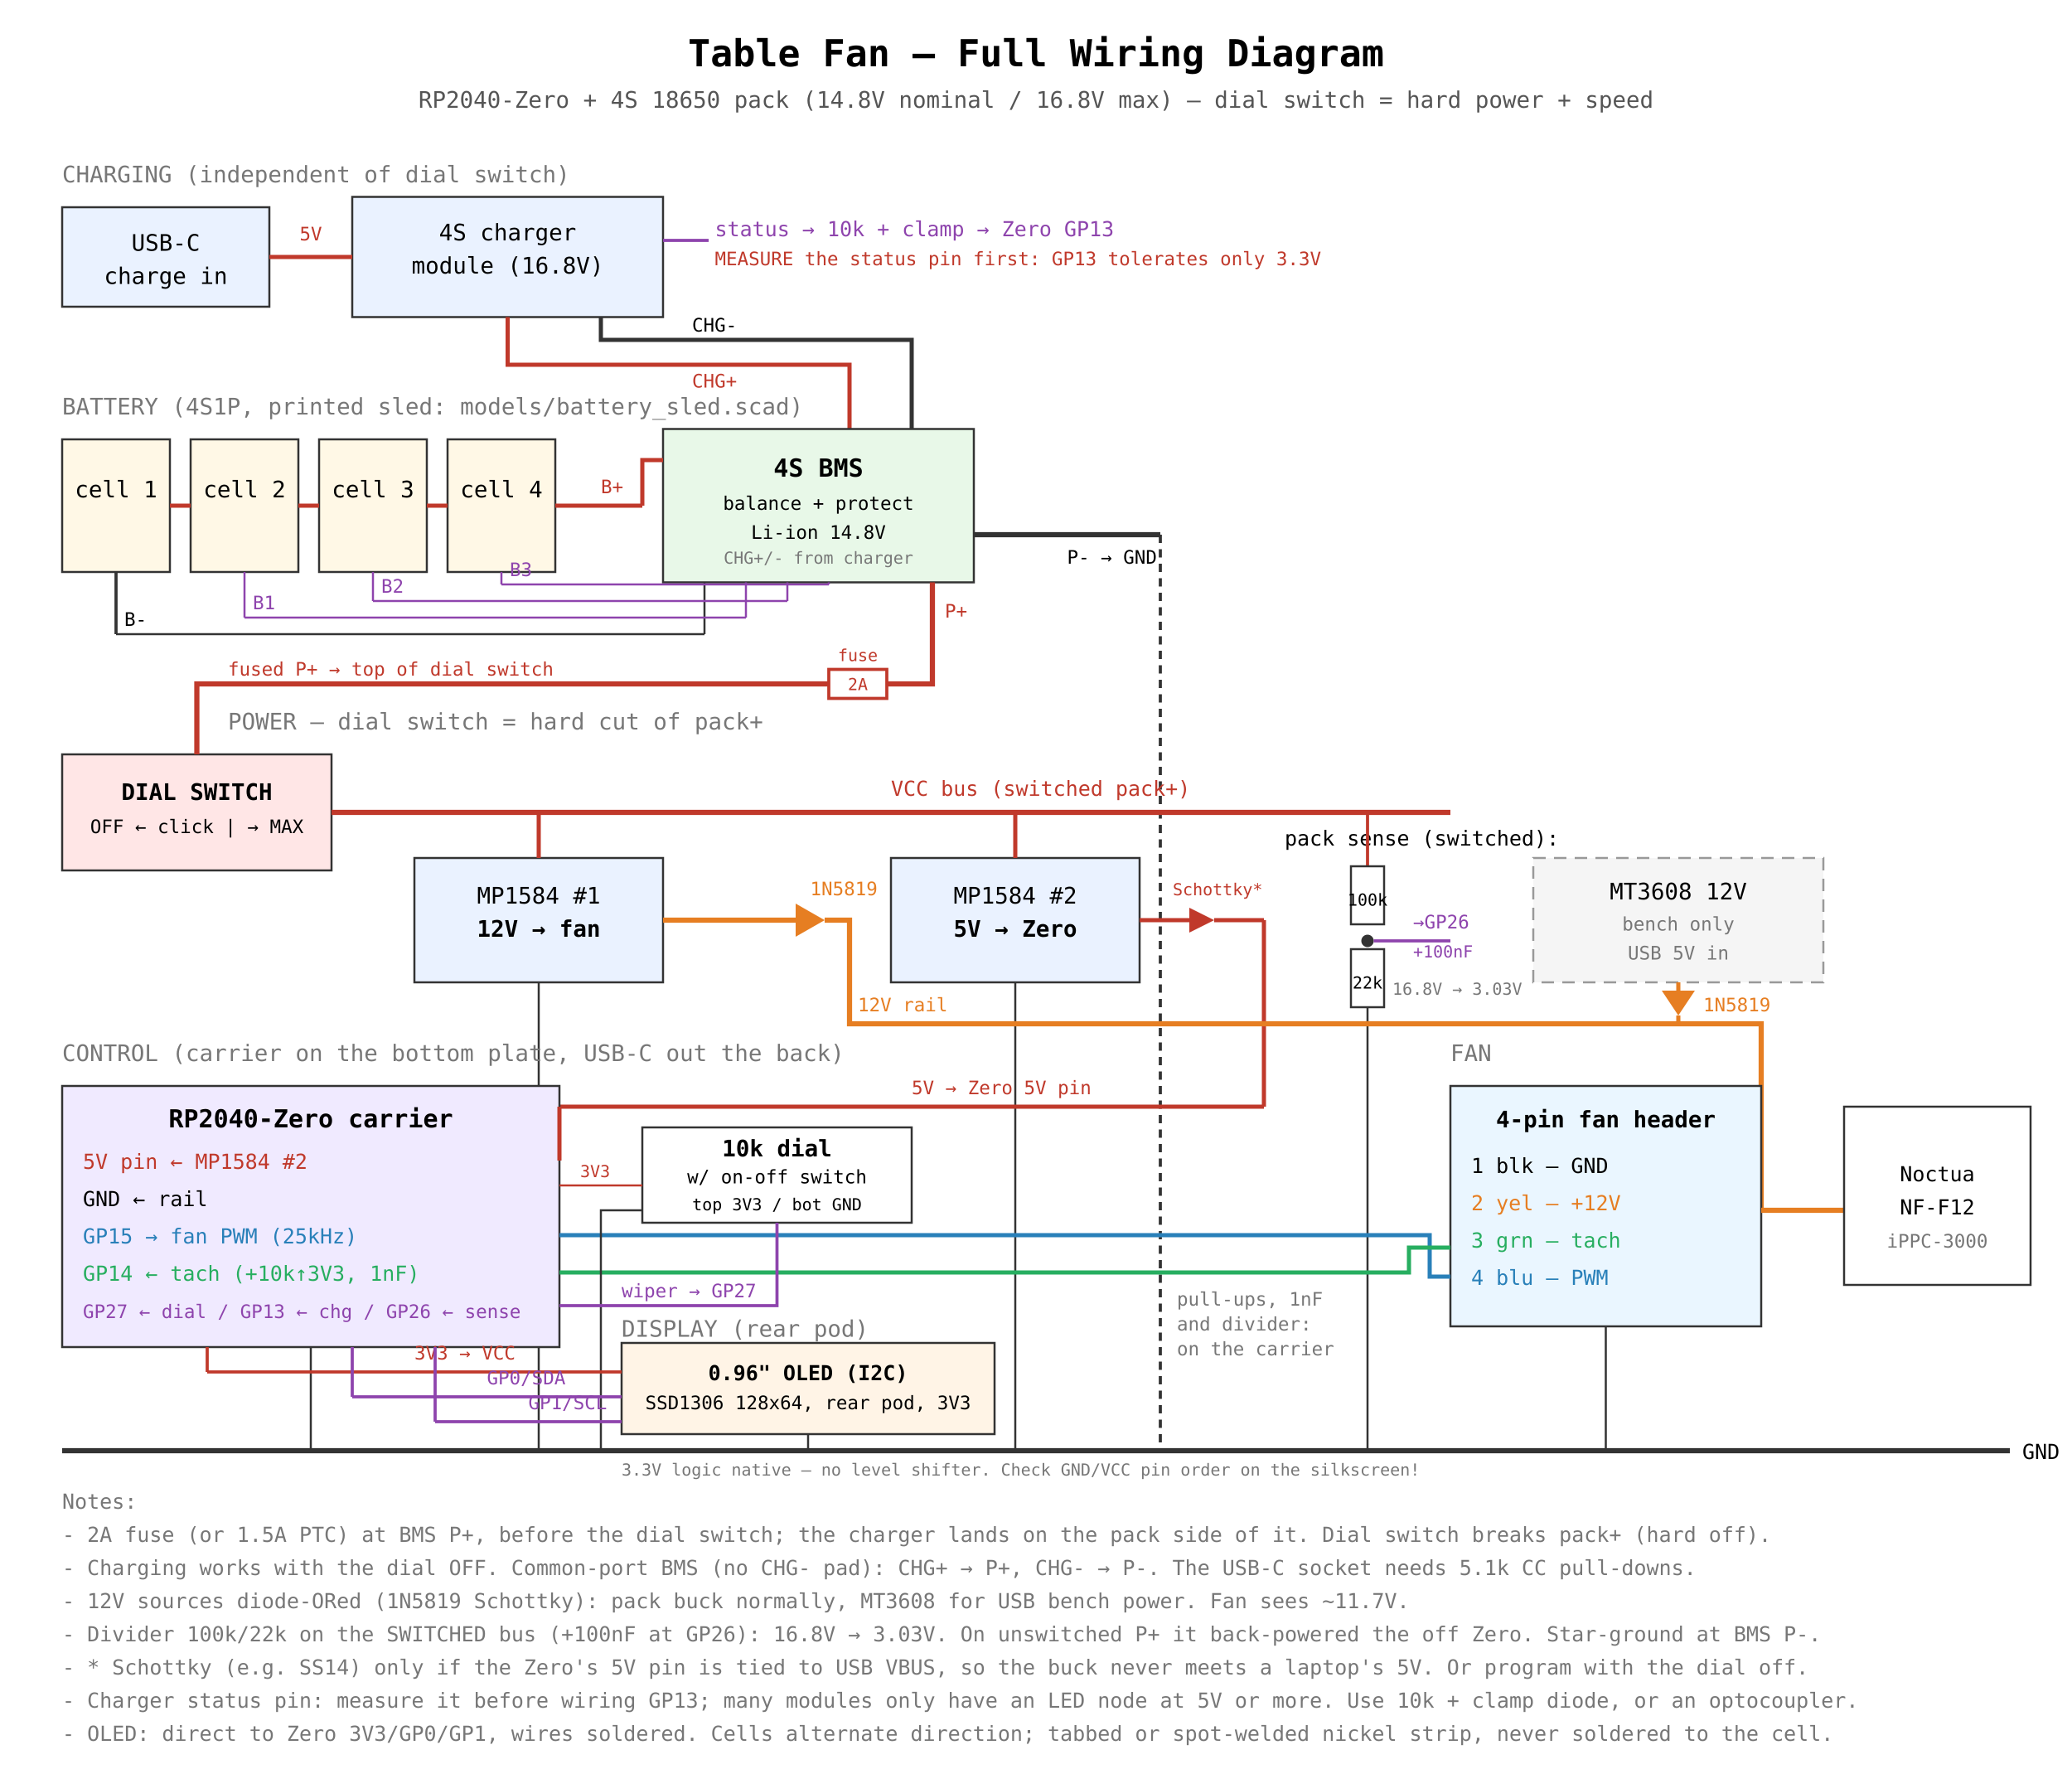
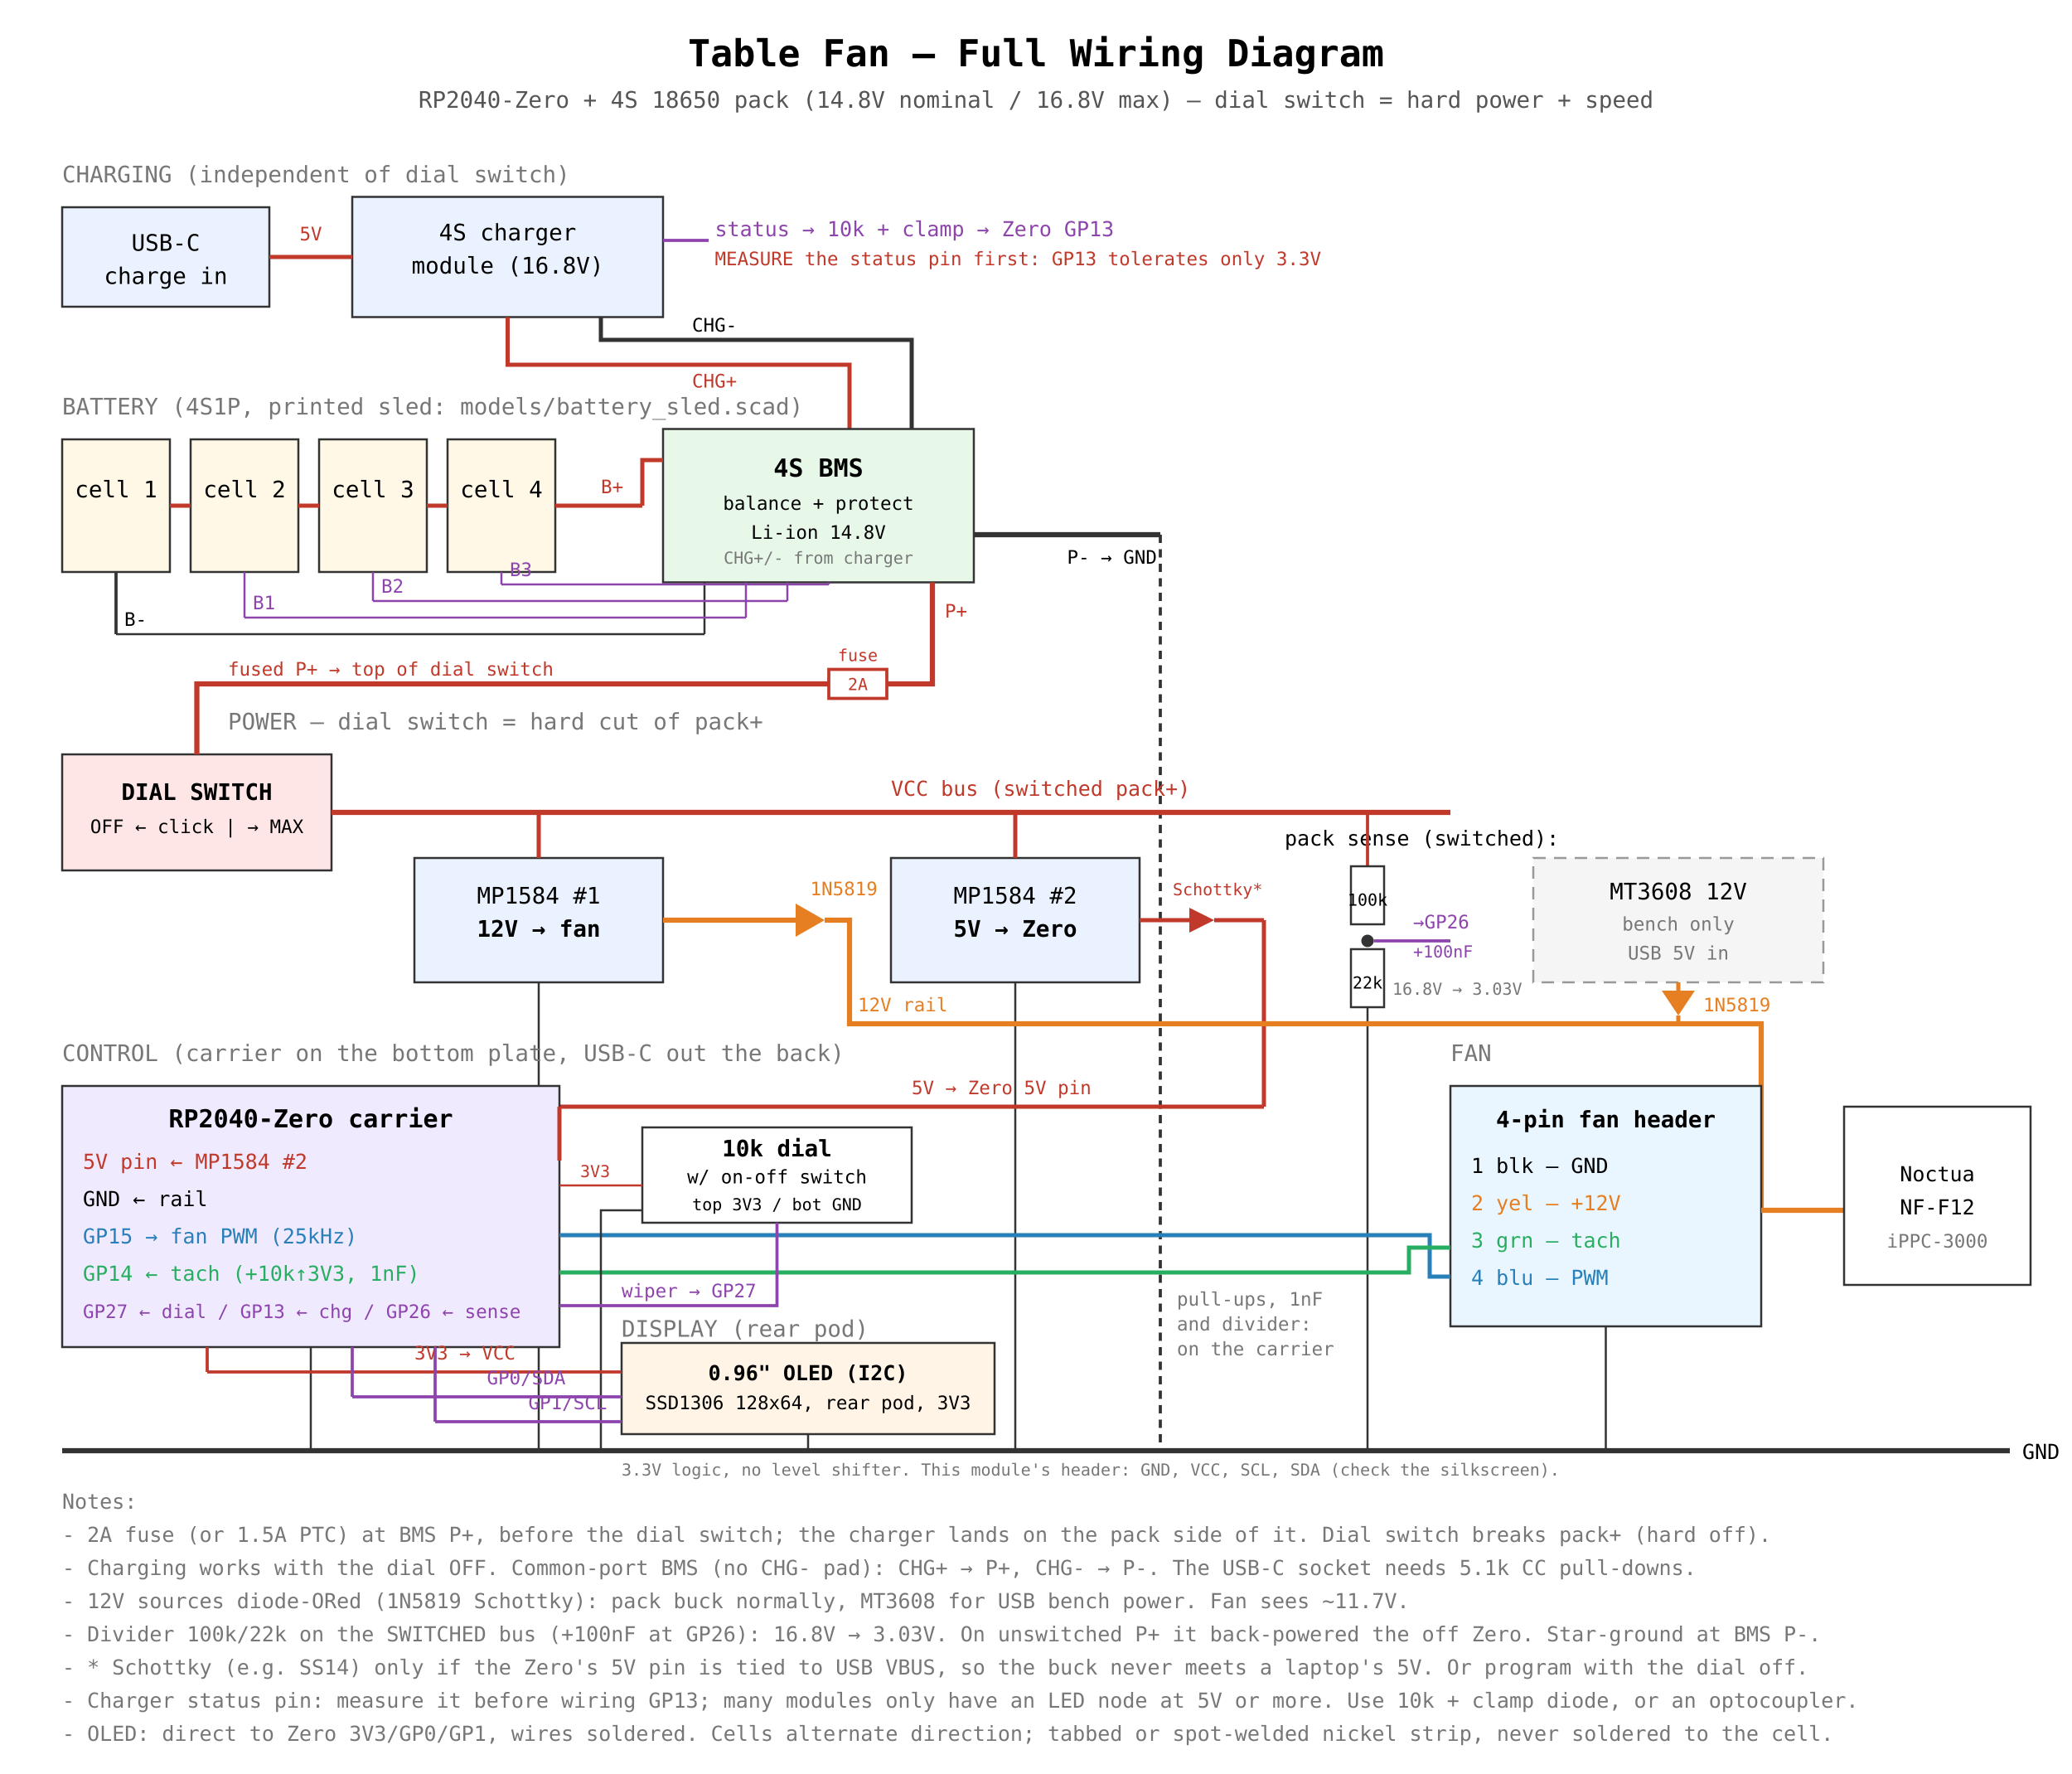
<svg xmlns="http://www.w3.org/2000/svg" viewBox="0 0 1000 856" font-family="monospace" font-size="12">
  <rect x="0" y="0" width="1000" height="856" fill="#ffffff" />
  <text x="500" y="32" text-anchor="middle" font-size="18" font-weight="bold">Table Fan — Full Wiring Diagram</text>
  <text x="500" y="52" text-anchor="middle" font-size="11" fill="#555">RP2040-Zero + 4S 18650 pack (14.8V nominal / 16.8V max) — dial switch = hard power + speed</text>
  <text x="30" y="88" font-size="11" fill="#777">CHARGING (independent of dial switch)</text>
  <rect x="30" y="100" width="100" height="48" fill="#eaf2ff" stroke="#333" />
  <text x="80" y="121" text-anchor="middle" font-size="11">USB-C</text>
  <text x="80" y="137" text-anchor="middle" font-size="11">charge in</text>
  <rect x="170" y="95" width="150" height="58" fill="#eaf2ff" stroke="#333" />
  <text x="245" y="116" text-anchor="middle" font-size="11">4S charger</text>
  <text x="245" y="132" text-anchor="middle" font-size="11">module (16.8V)</text>
  <line x1="130" y1="124" x2="170" y2="124" stroke="#c0392b" stroke-width="2" />
  <text x="150" y="116" text-anchor="middle" font-size="9" fill="#c0392b">5V</text>
  <polyline points="245,153 245,176 410,176 410,207" fill="none" stroke="#c0392b" stroke-width="2" />
  <polyline points="290,153 290,164 440,164 440,207" fill="none" stroke="#333" stroke-width="2" />
  <text x="334" y="187" font-size="9" fill="#c0392b">CHG+</text>
  <text x="334" y="160" font-size="9">CHG-</text>
  <text x="345" y="114" font-size="10" fill="#8e44ad">status → 10k + clamp → Zero GP13</text>
  <text x="345" y="128" font-size="9" fill="#c0392b">MEASURE the status pin first: GP13 tolerates only 3.3V</text>
  <line x1="320" y1="116" x2="342" y2="116" stroke="#8e44ad" stroke-width="1.5" />
  <text x="30" y="200" font-size="11" fill="#777">BATTERY (4S1P, printed sled: models/battery_sled.scad)</text>
  <g font-size="11">
    <rect x="30" y="212" width="52" height="64" fill="#fff8e6" stroke="#333" />
    <text x="56" y="240" text-anchor="middle">cell 1</text>
    <rect x="92" y="212" width="52" height="64" fill="#fff8e6" stroke="#333" />
    <text x="118" y="240" text-anchor="middle">cell 2</text>
    <rect x="154" y="212" width="52" height="64" fill="#fff8e6" stroke="#333" />
    <text x="180" y="240" text-anchor="middle">cell 3</text>
    <rect x="216" y="212" width="52" height="64" fill="#fff8e6" stroke="#333" />
    <text x="242" y="240" text-anchor="middle">cell 4</text>
  </g>
  <line x1="82" y1="244" x2="92" y2="244" stroke="#c0392b" stroke-width="2" />
  <line x1="144" y1="244" x2="154" y2="244" stroke="#c0392b" stroke-width="2" />
  <line x1="206" y1="244" x2="216" y2="244" stroke="#c0392b" stroke-width="2" />
  <rect x="320" y="207" width="150" height="74" fill="#e8f8e8" stroke="#333" />
  <text x="395" y="230" text-anchor="middle" font-size="12" font-weight="bold">4S BMS</text>
  <text x="395" y="246" text-anchor="middle" font-size="9">balance + protect</text>
  <text x="395" y="260" text-anchor="middle" font-size="9">Li-ion 14.8V</text>
  <line x1="56" y1="276" x2="56" y2="306" stroke="#333" stroke-width="1.5" />
  <line x1="56" y1="306" x2="340" y2="306" stroke="#333" stroke-width="1" />
  <line x1="340" y1="281" x2="340" y2="306" stroke="#333" stroke-width="1" />
  <text x="60" y="302" font-size="9">B-</text>
  <line x1="118" y1="276" x2="118" y2="298" stroke="#8e44ad" stroke-width="1" />
  <line x1="118" y1="298" x2="360" y2="298" stroke="#8e44ad" stroke-width="1" />
  <line x1="360" y1="281" x2="360" y2="298" stroke="#8e44ad" stroke-width="1" />
  <text x="122" y="294" font-size="9" fill="#8e44ad">B1</text>
  <line x1="180" y1="276" x2="180" y2="290" stroke="#8e44ad" stroke-width="1" />
  <line x1="180" y1="290" x2="380" y2="290" stroke="#8e44ad" stroke-width="1" />
  <line x1="380" y1="281" x2="380" y2="290" stroke="#8e44ad" stroke-width="1" />
  <text x="184" y="286" font-size="9" fill="#8e44ad">B2</text>
  <line x1="242" y1="276" x2="242" y2="282" stroke="#8e44ad" stroke-width="1" />
  <line x1="242" y1="282" x2="400" y2="282" stroke="#8e44ad" stroke-width="1" />
  <line x1="400" y1="281" x2="400" y2="282" stroke="#8e44ad" stroke-width="1" />
  <text x="246" y="278" font-size="9" fill="#8e44ad">B3</text>
  <line x1="268" y1="244" x2="310" y2="244" stroke="#c0392b" stroke-width="2" />
  <polyline points="310,244 310,222 320,222" fill="none" stroke="#c0392b" stroke-width="2" />
  <text x="290" y="238" font-size="9" fill="#c0392b">B+</text>
  <text x="395" y="272" text-anchor="middle" font-size="8" fill="#777">CHG+/- from charger</text>
  <polyline points="450,281 450,330 428,330" fill="none" stroke="#c0392b" stroke-width="2.5" />
  <text x="456" y="298" font-size="9" fill="#c0392b">P+</text>
  <rect x="400" y="323" width="28" height="14" fill="#fff" stroke="#c0392b" stroke-width="1.5" />
  <text x="414" y="333" text-anchor="middle" font-size="8" fill="#c0392b">2A</text>
  <text x="414" y="319" text-anchor="middle" font-size="8" fill="#c0392b">fuse</text>
  <line x1="470" y1="258" x2="560" y2="258" stroke="#333" stroke-width="2.5" />
  <text x="515" y="272" font-size="9">P- → GND</text>
  <line x1="560" y1="258" x2="560" y2="700" stroke="#333" stroke-width="1.5" stroke-dasharray="4,3" />
  <text x="110" y="352" font-size="11" fill="#777">POWER — dial switch = hard cut of pack+</text>
  <rect x="30" y="364" width="130" height="56" fill="#ffe6e6" stroke="#333" />
  <text x="95" y="386" text-anchor="middle" font-size="11" font-weight="bold">DIAL SWITCH</text>
  <text x="95" y="402" text-anchor="middle" font-size="9">OFF ← click | → MAX</text>
  <polyline points="400,330 95,330 95,364" fill="none" stroke="#c0392b" stroke-width="2.5" />
  <text x="110" y="326" font-size="9" fill="#c0392b">fused P+ → top of dial switch</text>
  <line x1="160" y1="392" x2="700" y2="392" stroke="#c0392b" stroke-width="2.5" />
  <text x="430" y="384" font-size="10" fill="#c0392b">VCC bus (switched pack+)</text>
  <rect x="200" y="414" width="120" height="60" fill="#eaf2ff" stroke="#333" />
  <text x="260" y="436" text-anchor="middle" font-size="11">MP1584 #1</text>
  <text x="260" y="452" text-anchor="middle" font-size="11" font-weight="bold">12V → fan</text>
  <line x1="260" y1="392" x2="260" y2="414" stroke="#c0392b" stroke-width="2" />
  <line x1="260" y1="474" x2="260" y2="700" stroke="#333" stroke-width="1" />
  <line x1="320" y1="444" x2="384" y2="444" stroke="#e67e22" stroke-width="2.5" />
  <polygon points="384,436 398,444 384,452" fill="#e67e22" />
  <text x="391" y="432" font-size="9" fill="#e67e22">1N5819</text>
  <rect x="430" y="414" width="120" height="60" fill="#eaf2ff" stroke="#333" />
  <text x="490" y="436" text-anchor="middle" font-size="11">MP1584 #2</text>
  <text x="490" y="452" text-anchor="middle" font-size="11" font-weight="bold">5V → Zero</text>
  <line x1="490" y1="392" x2="490" y2="414" stroke="#c0392b" stroke-width="2" />
  <line x1="490" y1="474" x2="490" y2="700" stroke="#333" stroke-width="1" />
  <line x1="550" y1="444" x2="574" y2="444" stroke="#c0392b" stroke-width="2" />
  <polygon points="574,438 586,444 574,450" fill="#c0392b" />
  <text x="566" y="432" font-size="8" fill="#c0392b">Schottky*</text>
  <line x1="586" y1="444" x2="610" y2="444" stroke="#c0392b" stroke-width="2" />
  <line x1="610" y1="444" x2="610" y2="534" stroke="#c0392b" stroke-width="2" />
  <line x1="610" y1="534" x2="270" y2="534" stroke="#c0392b" stroke-width="2" />
  <text x="440" y="528" font-size="9" fill="#c0392b">5V → Zero 5V pin</text>
  <text x="620" y="408" font-size="10">pack sense (switched):</text>
  <line x1="660" y1="392" x2="660" y2="418" stroke="#c0392b" stroke-width="1.5" />
  <rect x="652" y="418" width="16" height="28" fill="#fff" stroke="#333" />
  <text x="660" y="437" font-size="8" text-anchor="middle">100k</text>
  <circle cx="660" cy="454" r="3" fill="#333" />
  <rect x="652" y="458" width="16" height="28" fill="#fff" stroke="#333" />
  <text x="660" y="477" font-size="8" text-anchor="middle">22k</text>
  <line x1="660" y1="486" x2="660" y2="700" stroke="#333" stroke-width="1" />
  <line x1="663" y1="454" x2="700" y2="454" stroke="#8e44ad" stroke-width="1.5" />
  <text x="682" y="448" font-size="9" fill="#8e44ad">→GP26</text>
  <text x="682" y="462" font-size="8" fill="#8e44ad">+100nF</text>
  <text x="672" y="480" font-size="8" fill="#777">16.8V → 3.03V</text>
  <rect x="740" y="414" width="140" height="60" fill="#f5f5f5" stroke="#999" stroke-dasharray="6,4" />
  <text x="810" y="434" text-anchor="middle" font-size="11">MT3608 12V</text>
  <text x="810" y="449" text-anchor="middle" font-size="9" fill="#777">bench only</text>
  <text x="810" y="463" text-anchor="middle" font-size="9" fill="#777">USB 5V in</text>
  <line x1="810" y1="474" x2="810" y2="494" stroke="#e67e22" stroke-width="2" stroke-dasharray="5,3" />
  <polygon points="802,478 818,478 810,490" fill="#e67e22" />
  <text x="822" y="488" font-size="9" fill="#e67e22">1N5819</text>
  <polyline points="398,444 410,444 410,494 850,494 850,584" fill="none" stroke="#e67e22" stroke-width="2.5" />
  <text x="414" y="488" font-size="9" fill="#e67e22">12V rail</text>
  <text x="700" y="512" font-size="11" fill="#777">FAN</text>
  <rect x="700" y="524" width="150" height="116" fill="#eaf6ff" stroke="#333" />
  <text x="775" y="544" text-anchor="middle" font-size="11" font-weight="bold">4-pin fan header</text>
  <text x="710" y="566" font-size="10">1 blk — GND</text>
  <text x="710" y="584" font-size="10" fill="#e67e22">2 yel — +12V</text>
  <text x="710" y="602" font-size="10" fill="#27ae60">3 grn — tach</text>
  <text x="710" y="620" font-size="10" fill="#2980b9">4 blu — PWM</text>
  <line x1="850" y1="584" x2="890" y2="584" stroke="#e67e22" stroke-width="2.5" />
  <line x1="775" y1="640" x2="775" y2="700" stroke="#333" stroke-width="1" />
  <rect x="890" y="534" width="90" height="86" fill="#fff" stroke="#333" />
  <text x="935" y="570" text-anchor="middle" font-size="10">Noctua</text>
  <text x="935" y="586" text-anchor="middle" font-size="10">NF-F12</text>
  <text x="935" y="602" text-anchor="middle" font-size="9" fill="#777">iPPC-3000</text>
  <text x="30" y="512" font-size="11" fill="#777">CONTROL (carrier on the bottom plate, USB-C out the back)</text>
  <rect x="30" y="524" width="240" height="126" fill="#f0eaff" stroke="#333" />
  <text x="150" y="544" text-anchor="middle" font-size="12" font-weight="bold">RP2040-Zero carrier</text>
  <text x="40" y="564" font-size="10" fill="#c0392b">5V pin ← MP1584 #2</text>
  <line x1="270" y1="534" x2="270" y2="560" stroke="#c0392b" stroke-width="2" />
  <text x="40" y="582" font-size="10">GND ← rail</text>
  <line x1="150" y1="650" x2="150" y2="700" stroke="#333" stroke-width="1" />
  <text x="40" y="600" font-size="10" fill="#2980b9">GP15 → fan PWM (25kHz)</text>
  <polyline points="270,596 690,596 690,616 700,616" fill="none" stroke="#2980b9" stroke-width="2" />
  <text x="40" y="618" font-size="10" fill="#27ae60">GP14 ← tach (+10k↑3V3, 1nF)</text>
  <polyline points="270,614 680,614 680,602 700,602" fill="none" stroke="#27ae60" stroke-width="2" />
  <text x="40" y="636" font-size="9" fill="#8e44ad">GP27 ← dial / GP13 ← chg / GP26 ← sense</text>
  <rect x="310" y="544" width="130" height="46" fill="#fff" stroke="#333" />
  <text x="375" y="558" text-anchor="middle" font-size="11" font-weight="bold">10k dial</text>
  <text x="375" y="571" text-anchor="middle" font-size="9">w/ on-off switch</text>
  <text x="375" y="584" text-anchor="middle" font-size="8">top 3V3 / bot GND</text>
  <line x1="270" y1="572" x2="310" y2="572" stroke="#c0392b" stroke-width="1" />
  <text x="280" y="568" font-size="8" fill="#c0392b">3V3</text>
  <polyline points="310,584 290,584 290,700" fill="none" stroke="#333" stroke-width="1" />
  <polyline points="375,590 375,630 270,630" fill="none" stroke="#8e44ad" stroke-width="1.5" />
  <text x="300" y="626" font-size="9" fill="#8e44ad">wiper → GP27</text>
  <text x="568" y="630" font-size="9" fill="#777">pull-ups, 1nF</text>
  <text x="568" y="642" font-size="9" fill="#777">and divider:</text>
  <text x="568" y="654" font-size="9" fill="#777">on the carrier</text>
  <text x="300" y="645" font-size="11" fill="#777">DISPLAY (rear pod)</text>
  <rect x="300" y="648" width="180" height="44" fill="#fff4e6" stroke="#333" />
  <text x="390" y="666" text-anchor="middle" font-size="10" font-weight="bold">0.96" OLED (I2C)</text>
  <text x="390" y="680" text-anchor="middle" font-size="9">SSD1306 128x64, rear pod, 3V3</text>
  <line x1="100" y1="650" x2="100" y2="662" stroke="#c0392b" stroke-width="1.5" />
  <line x1="100" y1="662" x2="300" y2="662" stroke="#c0392b" stroke-width="1.5" />
  <text x="200" y="656" font-size="9" fill="#c0392b">3V3 → VCC</text>
  <line x1="170" y1="650" x2="170" y2="674" stroke="#8e44ad" stroke-width="1.5" />
  <line x1="170" y1="674" x2="300" y2="674" stroke="#8e44ad" stroke-width="1.5" />
  <text x="235" y="668" font-size="9" fill="#8e44ad">GP0/SDA</text>
  <line x1="210" y1="650" x2="210" y2="686" stroke="#8e44ad" stroke-width="1.5" />
  <line x1="210" y1="686" x2="300" y2="686" stroke="#8e44ad" stroke-width="1.5" />
  <text x="255" y="680" font-size="9" fill="#8e44ad">GP1/SCL</text>
  <line x1="390" y1="692" x2="390" y2="700" stroke="#333" stroke-width="1" />
-   <text x="300" y="712" font-size="8" fill="#777">3.3V logic native — no level shifter. Check GND/VCC pin order on the silkscreen!</text>
+   <text x="300" y="712" font-size="8" fill="#777">3.3V logic, no level shifter. This module's header: GND, VCC, SCL, SDA (check the silkscreen).</text>
  <line x1="30" y1="700" x2="970" y2="700" stroke="#333" stroke-width="2.5" />
  <text x="976" y="704" font-size="10">GND</text>
  <text x="30" y="728" font-size="10" fill="#777">Notes:</text>
  <text x="30" y="744" font-size="10" fill="#777">- 2A fuse (or 1.5A PTC) at BMS P+, before the dial switch; the charger lands on the pack side of it. Dial switch breaks pack+ (hard off).</text>
  <text x="30" y="760" font-size="10" fill="#777">- Charging works with the dial OFF. Common-port BMS (no CHG- pad): CHG+ → P+, CHG- → P-. The USB-C socket needs 5.1k CC pull-downs.</text>
  <text x="30" y="776" font-size="10" fill="#777">- 12V sources diode-ORed (1N5819 Schottky): pack buck normally, MT3608 for USB bench power. Fan sees ~11.7V.</text>
  <text x="30" y="792" font-size="10" fill="#777">- Divider 100k/22k on the SWITCHED bus (+100nF at GP26): 16.8V → 3.03V. On unswitched P+ it back-powered the off Zero. Star-ground at BMS P-.</text>
  <text x="30" y="808" font-size="10" fill="#777">- * Schottky (e.g. SS14) only if the Zero's 5V pin is tied to USB VBUS, so the buck never meets a laptop's 5V. Or program with the dial off.</text>
  <text x="30" y="824" font-size="10" fill="#777">- Charger status pin: measure it before wiring GP13; many modules only have an LED node at 5V or more. Use 10k + clamp diode, or an optocoupler.</text>
  <text x="30" y="840" font-size="10" fill="#777">- OLED: direct to Zero 3V3/GP0/GP1, wires soldered. Cells alternate direction; tabbed or spot-welded nickel strip, never soldered to the cell.</text>
</svg>
